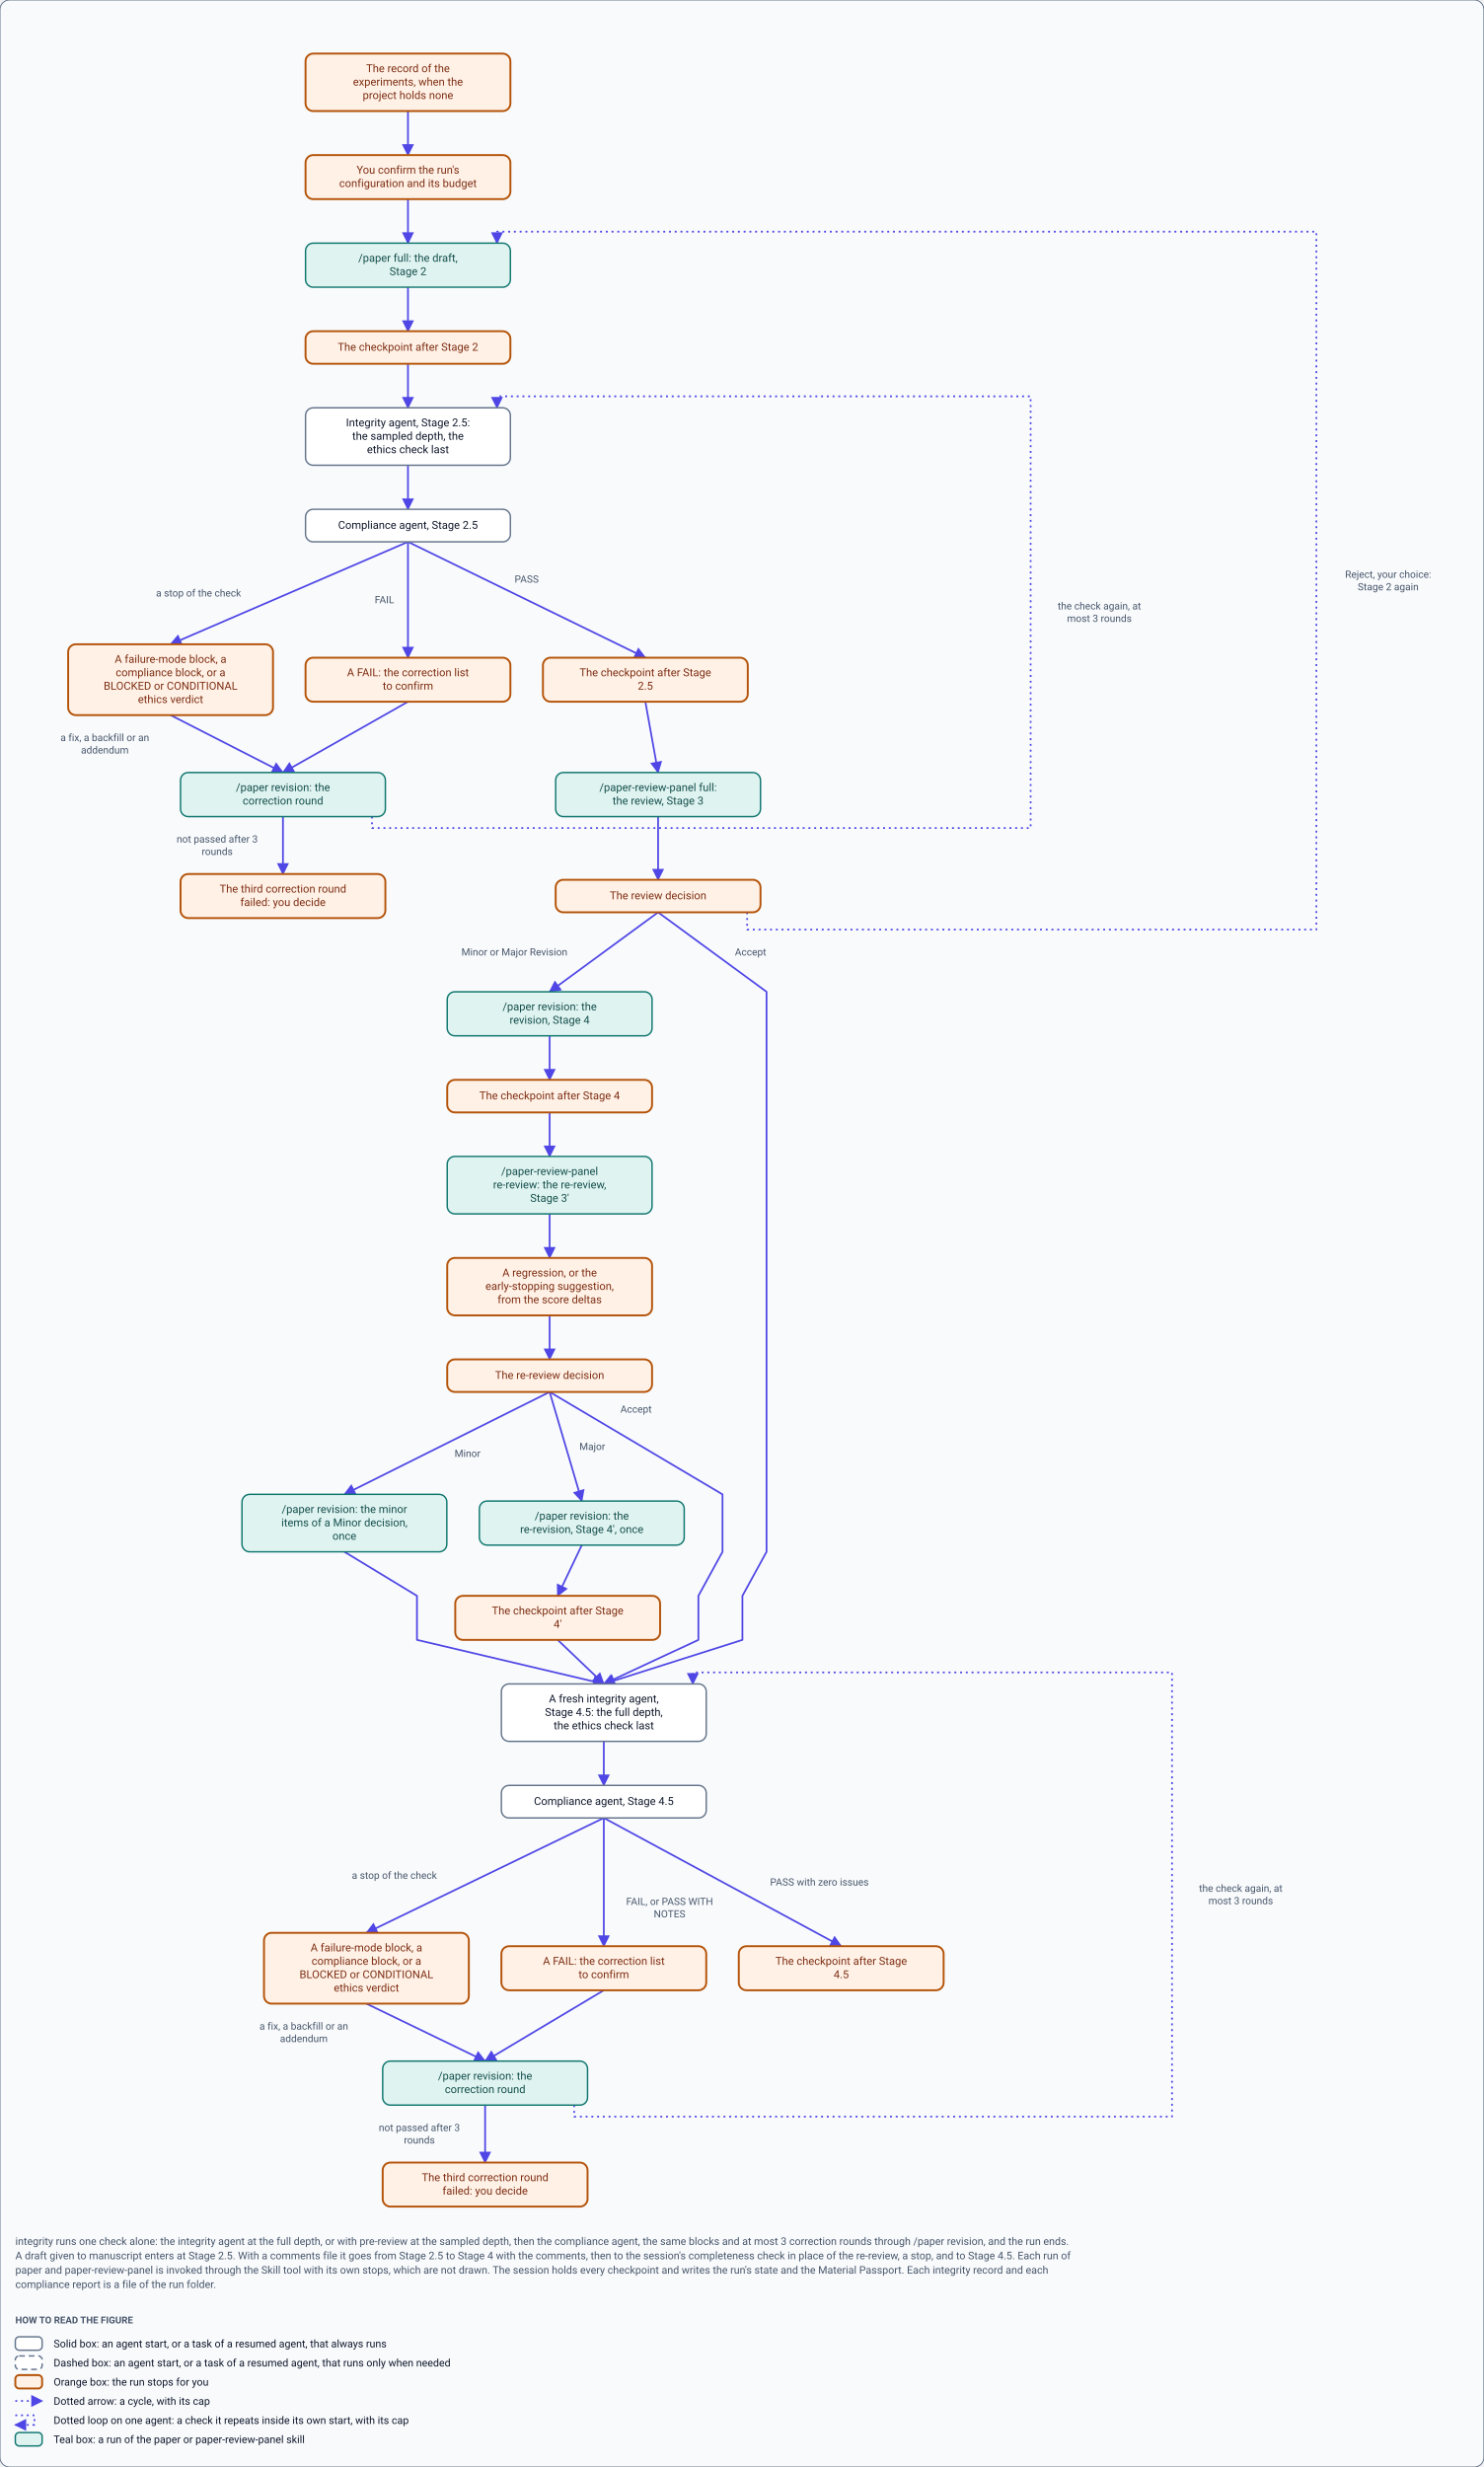
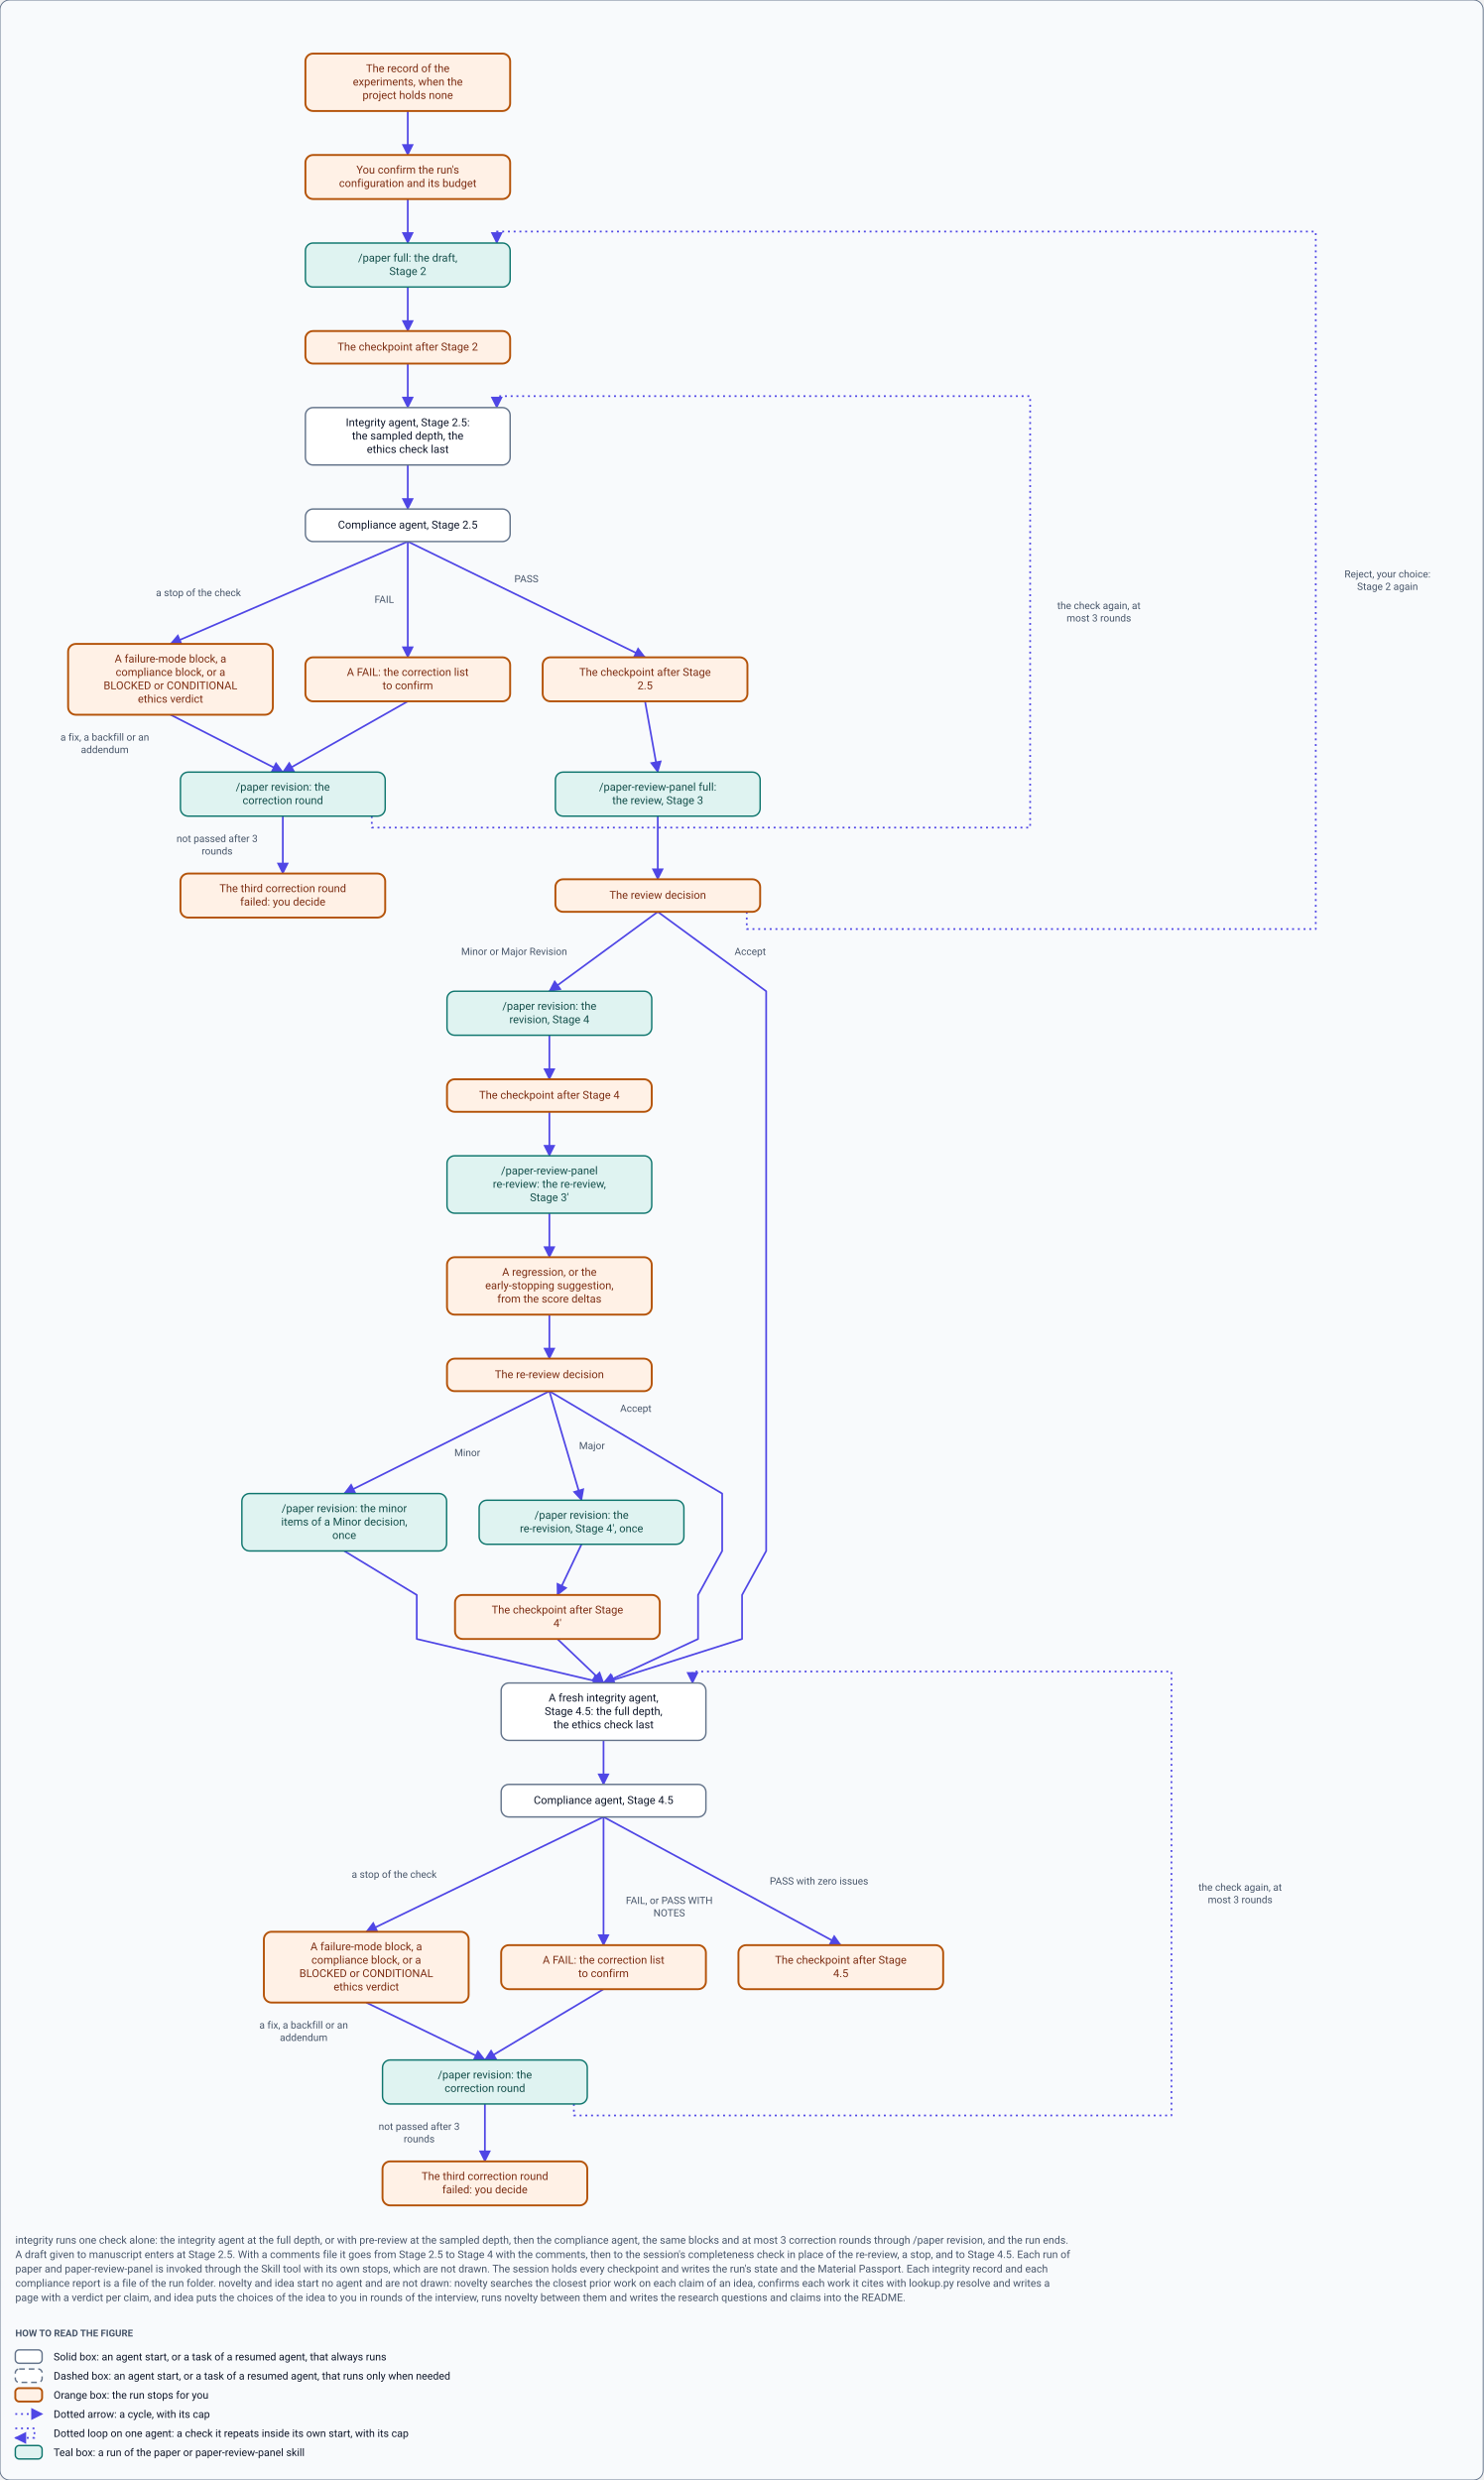
- <svg xmlns="http://www.w3.org/2000/svg" viewBox="0 0 1550.2 2577" width="1550.2" height="2577" role="img" aria-label="The manuscript mode of the researcher skill. Boxes: The record of the experiments, when the project holds none (stop); You confirm the run's configuration and its budget (stop); /paper full: the draft, Stage 2 (a run of another skill); The checkpoint after Stage 2 (stop); Integrity agent, Stage 2.5: the sampled depth, the ethics check last (agent); Compliance agent, Stage 2.5 (agent); A failure-mode block, a compliance block, or a BLOCKED or CONDITIONAL ethics verdict (stop); A FAIL: the correction list to confirm (stop); /paper revision: the correction round (a run of another skill); The third correction round failed: you decide (stop); The checkpoint after Stage 2.5 (stop); /paper-review-panel full: the review, Stage 3 (a run of another skill); The review decision (stop); /paper revision: the revision, Stage 4 (a run of another skill); The checkpoint after Stage 4 (stop); /paper-review-panel re-review: the re-review, Stage 3' (a run of another skill); A regression, or the early-stopping suggestion, from the score deltas (stop); The re-review decision (stop); /paper revision: the minor items of a Minor decision, once (a run of another skill); /paper revision: the re-revision, Stage 4', once (a run of another skill); The checkpoint after Stage 4' (stop); A fresh integrity agent, Stage 4.5: the full depth, the ethics check last (agent); Compliance agent, Stage 4.5 (agent); A failure-mode block, a compliance block, or a BLOCKED or CONDITIONAL ethics verdict (stop); A FAIL: the correction list to confirm (stop); /paper revision: the correction round (a run of another skill); The third correction round failed: you decide (stop); The checkpoint after Stage 4.5 (stop).">
+ <svg xmlns="http://www.w3.org/2000/svg" viewBox="0 0 1550.2 2592" width="1550.2" height="2592" role="img" aria-label="The manuscript mode of the researcher skill. Boxes: The record of the experiments, when the project holds none (stop); You confirm the run's configuration and its budget (stop); /paper full: the draft, Stage 2 (a run of another skill); The checkpoint after Stage 2 (stop); Integrity agent, Stage 2.5: the sampled depth, the ethics check last (agent); Compliance agent, Stage 2.5 (agent); A failure-mode block, a compliance block, or a BLOCKED or CONDITIONAL ethics verdict (stop); A FAIL: the correction list to confirm (stop); /paper revision: the correction round (a run of another skill); The third correction round failed: you decide (stop); The checkpoint after Stage 2.5 (stop); /paper-review-panel full: the review, Stage 3 (a run of another skill); The review decision (stop); /paper revision: the revision, Stage 4 (a run of another skill); The checkpoint after Stage 4 (stop); /paper-review-panel re-review: the re-review, Stage 3' (a run of another skill); A regression, or the early-stopping suggestion, from the score deltas (stop); The re-review decision (stop); /paper revision: the minor items of a Minor decision, once (a run of another skill); /paper revision: the re-revision, Stage 4', once (a run of another skill); The checkpoint after Stage 4' (stop); A fresh integrity agent, Stage 4.5: the full depth, the ethics check last (agent); Compliance agent, Stage 4.5 (agent); A failure-mode block, a compliance block, or a BLOCKED or CONDITIONAL ethics verdict (stop); A FAIL: the correction list to confirm (stop); /paper revision: the correction round (a run of another skill); The third correction round failed: you decide (stop); The checkpoint after Stage 4.5 (stop).">
  <defs>
    <marker id="arrow" viewBox="0 0 10 10" refX="9" refY="5" markerWidth="7" markerHeight="7" orient="auto">
      <path d="M0,0 L10,5 L0,10 z" fill="#4f46e5" />
    </marker>
  </defs>
-   <rect x="0" y="0" width="1550.2" height="2577" rx="10" fill="#f8fafc" stroke="#64748b" />
+   <rect x="0" y="0" width="1550.2" height="2592" rx="10" fill="#f8fafc" stroke="#64748b" />
  <path d="M426.2,116 L426.2,162" fill="none" stroke="#4f46e5" stroke-width="1.8" marker-end="url(#arrow)" stroke-linejoin="round" />
  <path d="M426.2,208 L426.2,254" fill="none" stroke="#4f46e5" stroke-width="1.8" marker-end="url(#arrow)" stroke-linejoin="round" />
  <path d="M426.2,300 L426.2,346" fill="none" stroke="#4f46e5" stroke-width="1.8" marker-end="url(#arrow)" stroke-linejoin="round" />
  <path d="M426.2,380 L426.2,426" fill="none" stroke="#4f46e5" stroke-width="1.8" marker-end="url(#arrow)" stroke-linejoin="round" />
  <path d="M426.2,486 L426.2,532" fill="none" stroke="#4f46e5" stroke-width="1.8" marker-end="url(#arrow)" stroke-linejoin="round" />
  <path d="M426.2,566 L178.2,673" fill="none" stroke="#4f46e5" stroke-width="1.8" marker-end="url(#arrow)" stroke-linejoin="round" />
  <path d="M426.2,566 L426.2,687" fill="none" stroke="#4f46e5" stroke-width="1.8" marker-end="url(#arrow)" stroke-linejoin="round" />
  <path d="M426.2,566 L674.2,687" fill="none" stroke="#4f46e5" stroke-width="1.8" marker-end="url(#arrow)" stroke-linejoin="round" />
  <path d="M178.2,747 L295.6,807" fill="none" stroke="#4f46e5" stroke-width="1.8" marker-end="url(#arrow)" stroke-linejoin="round" />
  <path d="M426.2,733 L295.6,807" fill="none" stroke="#4f46e5" stroke-width="1.8" marker-end="url(#arrow)" stroke-linejoin="round" />
  <path d="M295.6,853 L295.6,913" fill="none" stroke="#4f46e5" stroke-width="1.8" marker-end="url(#arrow)" stroke-linejoin="round" />
  <path d="M674.2,733 L687.5,807" fill="none" stroke="#4f46e5" stroke-width="1.8" marker-end="url(#arrow)" stroke-linejoin="round" />
  <path d="M687.5,853 L687.5,919" fill="none" stroke="#4f46e5" stroke-width="1.8" marker-end="url(#arrow)" stroke-linejoin="round" />
  <path d="M687.5,953 L574.2,1036" fill="none" stroke="#4f46e5" stroke-width="1.8" marker-end="url(#arrow)" stroke-linejoin="round" />
  <path d="M687.5,953 L800.8,1036 L800.8,1082 L800.8,1128 L800.8,1162 L800.8,1208 L800.8,1268 L800.8,1314 L800.8,1374 L800.8,1420 L800.8,1454 L800.8,1561 L800.8,1621 L775.6,1667 L775.6,1713 L630.8,1759" fill="none" stroke="#4f46e5" stroke-width="1.8" marker-end="url(#arrow)" stroke-linejoin="round" />
  <path d="M574.2,1082 L574.2,1128" fill="none" stroke="#4f46e5" stroke-width="1.8" marker-end="url(#arrow)" stroke-linejoin="round" />
  <path d="M574.2,1162 L574.2,1208" fill="none" stroke="#4f46e5" stroke-width="1.8" marker-end="url(#arrow)" stroke-linejoin="round" />
  <path d="M574.2,1268 L574.2,1314" fill="none" stroke="#4f46e5" stroke-width="1.8" marker-end="url(#arrow)" stroke-linejoin="round" />
  <path d="M574.2,1374 L574.2,1420" fill="none" stroke="#4f46e5" stroke-width="1.8" marker-end="url(#arrow)" stroke-linejoin="round" />
  <path d="M574.2,1454 L607.8,1568" fill="none" stroke="#4f46e5" stroke-width="1.8" marker-end="url(#arrow)" stroke-linejoin="round" />
  <path d="M574.2,1454 L359.8,1561" fill="none" stroke="#4f46e5" stroke-width="1.8" marker-end="url(#arrow)" stroke-linejoin="round" />
  <path d="M359.8,1621 L435.6,1667 L435.6,1713 L630.8,1759" fill="none" stroke="#4f46e5" stroke-width="1.8" marker-end="url(#arrow)" stroke-linejoin="round" />
  <path d="M574.2,1454 L754.8,1561 L754.8,1621 L729.6,1667 L729.6,1713 L630.8,1759" fill="none" stroke="#4f46e5" stroke-width="1.8" marker-end="url(#arrow)" stroke-linejoin="round" />
  <path d="M607.8,1614 L582.6,1667" fill="none" stroke="#4f46e5" stroke-width="1.8" marker-end="url(#arrow)" stroke-linejoin="round" />
  <path d="M582.6,1713 L630.8,1759" fill="none" stroke="#4f46e5" stroke-width="1.8" marker-end="url(#arrow)" stroke-linejoin="round" />
  <path d="M630.8,1819 L630.8,1865" fill="none" stroke="#4f46e5" stroke-width="1.8" marker-end="url(#arrow)" stroke-linejoin="round" />
  <path d="M630.8,1899 L382.8,2019" fill="none" stroke="#4f46e5" stroke-width="1.8" marker-end="url(#arrow)" stroke-linejoin="round" />
  <path d="M630.8,1899 L630.8,2033" fill="none" stroke="#4f46e5" stroke-width="1.8" marker-end="url(#arrow)" stroke-linejoin="round" />
  <path d="M630.8,1899 L878.8,2033" fill="none" stroke="#4f46e5" stroke-width="1.8" marker-end="url(#arrow)" stroke-linejoin="round" />
  <path d="M382.8,2093 L506.8,2153" fill="none" stroke="#4f46e5" stroke-width="1.8" marker-end="url(#arrow)" stroke-linejoin="round" />
  <path d="M630.8,2079 L506.8,2153" fill="none" stroke="#4f46e5" stroke-width="1.8" marker-end="url(#arrow)" stroke-linejoin="round" />
  <path d="M506.8,2199 L506.8,2259" fill="none" stroke="#4f46e5" stroke-width="1.8" marker-end="url(#arrow)" stroke-linejoin="round" />
  <path d="M388.6,853 L388.6,865 L1076.7,865 L1076.7,414 L519.2,414 L519.2,426" fill="none" stroke="#4f46e5" stroke-width="1.8" stroke-dasharray="2 4" marker-end="url(#arrow)" stroke-linejoin="round" />
  <path d="M599.8,2199 L599.8,2211 L1224.4,2211 L1224.4,1747 L723.8,1747 L723.8,1759" fill="none" stroke="#4f46e5" stroke-width="1.8" stroke-dasharray="2 4" marker-end="url(#arrow)" stroke-linejoin="round" />
  <path d="M780.5,953 L780.5,971 L1375.2,971 L1375.2,242 L519.2,242 L519.2,254" fill="none" stroke="#4f46e5" stroke-width="1.8" stroke-dasharray="2 4" marker-end="url(#arrow)" stroke-linejoin="round" />
  <rect x="319.2" y="56" width="214" height="60" rx="8" fill="#fff1e6" stroke="#b45309" stroke-width="2" />
  <text x="426.2" y="75.4" font-family="ui-sans-serif, -apple-system, 'Segoe UI', Roboto, Helvetica, Arial, sans-serif" font-size="11.5" fill="#7c2d12" font-weight="400" text-anchor="middle">The record of the</text>
  <text x="426.2" y="89.4" font-family="ui-sans-serif, -apple-system, 'Segoe UI', Roboto, Helvetica, Arial, sans-serif" font-size="11.5" fill="#7c2d12" font-weight="400" text-anchor="middle">experiments, when the</text>
  <text x="426.2" y="103.4" font-family="ui-sans-serif, -apple-system, 'Segoe UI', Roboto, Helvetica, Arial, sans-serif" font-size="11.5" fill="#7c2d12" font-weight="400" text-anchor="middle">project holds none</text>
  <rect x="319.2" y="162" width="214" height="46" rx="8" fill="#fff1e6" stroke="#b45309" stroke-width="2" />
  <text x="426.2" y="181.4" font-family="ui-sans-serif, -apple-system, 'Segoe UI', Roboto, Helvetica, Arial, sans-serif" font-size="11.5" fill="#7c2d12" font-weight="400" text-anchor="middle">You confirm the run's</text>
  <text x="426.2" y="195.4" font-family="ui-sans-serif, -apple-system, 'Segoe UI', Roboto, Helvetica, Arial, sans-serif" font-size="11.5" fill="#7c2d12" font-weight="400" text-anchor="middle">configuration and its budget</text>
  <rect x="319.2" y="254" width="214" height="46" rx="8" fill="#dff3f1" stroke="#0f766e" stroke-width="1.5" />
  <text x="426.2" y="273.4" font-family="ui-sans-serif, -apple-system, 'Segoe UI', Roboto, Helvetica, Arial, sans-serif" font-size="11.5" fill="#134e4a" font-weight="400" text-anchor="middle">/paper full: the draft,</text>
  <text x="426.2" y="287.4" font-family="ui-sans-serif, -apple-system, 'Segoe UI', Roboto, Helvetica, Arial, sans-serif" font-size="11.5" fill="#134e4a" font-weight="400" text-anchor="middle">Stage 2</text>
  <rect x="319.2" y="346" width="214" height="34" rx="8" fill="#fff1e6" stroke="#b45309" stroke-width="2" />
  <text x="426.2" y="366.4" font-family="ui-sans-serif, -apple-system, 'Segoe UI', Roboto, Helvetica, Arial, sans-serif" font-size="11.5" fill="#7c2d12" font-weight="400" text-anchor="middle">The checkpoint after Stage 2</text>
  <rect x="319.2" y="426" width="214" height="60" rx="8" fill="#ffffff" stroke="#64748b" stroke-width="1.5" />
  <text x="426.2" y="445.4" font-family="ui-sans-serif, -apple-system, 'Segoe UI', Roboto, Helvetica, Arial, sans-serif" font-size="11.5" fill="#0f172a" font-weight="400" text-anchor="middle">Integrity agent, Stage 2.5:</text>
  <text x="426.2" y="459.4" font-family="ui-sans-serif, -apple-system, 'Segoe UI', Roboto, Helvetica, Arial, sans-serif" font-size="11.5" fill="#0f172a" font-weight="400" text-anchor="middle">the sampled depth, the</text>
  <text x="426.2" y="473.4" font-family="ui-sans-serif, -apple-system, 'Segoe UI', Roboto, Helvetica, Arial, sans-serif" font-size="11.5" fill="#0f172a" font-weight="400" text-anchor="middle">ethics check last</text>
  <rect x="319.2" y="532" width="214" height="34" rx="8" fill="#ffffff" stroke="#64748b" stroke-width="1.5" />
  <text x="426.2" y="552.4" font-family="ui-sans-serif, -apple-system, 'Segoe UI', Roboto, Helvetica, Arial, sans-serif" font-size="11.5" fill="#0f172a" font-weight="400" text-anchor="middle">Compliance agent, Stage 2.5</text>
  <rect x="71.2" y="673" width="214" height="74" rx="8" fill="#fff1e6" stroke="#b45309" stroke-width="2" />
  <text x="178.2" y="692.4" font-family="ui-sans-serif, -apple-system, 'Segoe UI', Roboto, Helvetica, Arial, sans-serif" font-size="11.5" fill="#7c2d12" font-weight="400" text-anchor="middle">A failure-mode block, a</text>
  <text x="178.2" y="706.4" font-family="ui-sans-serif, -apple-system, 'Segoe UI', Roboto, Helvetica, Arial, sans-serif" font-size="11.5" fill="#7c2d12" font-weight="400" text-anchor="middle">compliance block, or a</text>
  <text x="178.2" y="720.4" font-family="ui-sans-serif, -apple-system, 'Segoe UI', Roboto, Helvetica, Arial, sans-serif" font-size="11.5" fill="#7c2d12" font-weight="400" text-anchor="middle">BLOCKED or CONDITIONAL</text>
  <text x="178.2" y="734.4" font-family="ui-sans-serif, -apple-system, 'Segoe UI', Roboto, Helvetica, Arial, sans-serif" font-size="11.5" fill="#7c2d12" font-weight="400" text-anchor="middle">ethics verdict</text>
  <rect x="319.2" y="687" width="214" height="46" rx="8" fill="#fff1e6" stroke="#b45309" stroke-width="2" />
  <text x="426.2" y="706.4" font-family="ui-sans-serif, -apple-system, 'Segoe UI', Roboto, Helvetica, Arial, sans-serif" font-size="11.5" fill="#7c2d12" font-weight="400" text-anchor="middle">A FAIL: the correction list</text>
  <text x="426.2" y="720.4" font-family="ui-sans-serif, -apple-system, 'Segoe UI', Roboto, Helvetica, Arial, sans-serif" font-size="11.5" fill="#7c2d12" font-weight="400" text-anchor="middle">to confirm</text>
  <rect x="188.6" y="807" width="214" height="46" rx="8" fill="#dff3f1" stroke="#0f766e" stroke-width="1.5" />
  <text x="295.6" y="826.4" font-family="ui-sans-serif, -apple-system, 'Segoe UI', Roboto, Helvetica, Arial, sans-serif" font-size="11.5" fill="#134e4a" font-weight="400" text-anchor="middle">/paper revision: the</text>
  <text x="295.6" y="840.4" font-family="ui-sans-serif, -apple-system, 'Segoe UI', Roboto, Helvetica, Arial, sans-serif" font-size="11.5" fill="#134e4a" font-weight="400" text-anchor="middle">correction round</text>
  <rect x="188.6" y="913" width="214" height="46" rx="8" fill="#fff1e6" stroke="#b45309" stroke-width="2" />
  <text x="295.6" y="932.4" font-family="ui-sans-serif, -apple-system, 'Segoe UI', Roboto, Helvetica, Arial, sans-serif" font-size="11.5" fill="#7c2d12" font-weight="400" text-anchor="middle">The third correction round</text>
  <text x="295.6" y="946.4" font-family="ui-sans-serif, -apple-system, 'Segoe UI', Roboto, Helvetica, Arial, sans-serif" font-size="11.5" fill="#7c2d12" font-weight="400" text-anchor="middle">failed: you decide</text>
  <rect x="567.2" y="687" width="214" height="46" rx="8" fill="#fff1e6" stroke="#b45309" stroke-width="2" />
  <text x="674.2" y="706.4" font-family="ui-sans-serif, -apple-system, 'Segoe UI', Roboto, Helvetica, Arial, sans-serif" font-size="11.5" fill="#7c2d12" font-weight="400" text-anchor="middle">The checkpoint after Stage</text>
  <text x="674.2" y="720.4" font-family="ui-sans-serif, -apple-system, 'Segoe UI', Roboto, Helvetica, Arial, sans-serif" font-size="11.5" fill="#7c2d12" font-weight="400" text-anchor="middle">2.5</text>
  <rect x="580.5" y="807" width="214" height="46" rx="8" fill="#dff3f1" stroke="#0f766e" stroke-width="1.5" />
  <text x="687.5" y="826.4" font-family="ui-sans-serif, -apple-system, 'Segoe UI', Roboto, Helvetica, Arial, sans-serif" font-size="11.5" fill="#134e4a" font-weight="400" text-anchor="middle">/paper-review-panel full:</text>
  <text x="687.5" y="840.4" font-family="ui-sans-serif, -apple-system, 'Segoe UI', Roboto, Helvetica, Arial, sans-serif" font-size="11.5" fill="#134e4a" font-weight="400" text-anchor="middle">the review, Stage 3</text>
  <rect x="580.5" y="919" width="214" height="34" rx="8" fill="#fff1e6" stroke="#b45309" stroke-width="2" />
  <text x="687.5" y="939.4" font-family="ui-sans-serif, -apple-system, 'Segoe UI', Roboto, Helvetica, Arial, sans-serif" font-size="11.5" fill="#7c2d12" font-weight="400" text-anchor="middle">The review decision</text>
  <rect x="467.2" y="1036" width="214" height="46" rx="8" fill="#dff3f1" stroke="#0f766e" stroke-width="1.5" />
  <text x="574.2" y="1055.4" font-family="ui-sans-serif, -apple-system, 'Segoe UI', Roboto, Helvetica, Arial, sans-serif" font-size="11.5" fill="#134e4a" font-weight="400" text-anchor="middle">/paper revision: the</text>
  <text x="574.2" y="1069.4" font-family="ui-sans-serif, -apple-system, 'Segoe UI', Roboto, Helvetica, Arial, sans-serif" font-size="11.5" fill="#134e4a" font-weight="400" text-anchor="middle">revision, Stage 4</text>
  <rect x="467.2" y="1128" width="214" height="34" rx="8" fill="#fff1e6" stroke="#b45309" stroke-width="2" />
  <text x="574.2" y="1148.4" font-family="ui-sans-serif, -apple-system, 'Segoe UI', Roboto, Helvetica, Arial, sans-serif" font-size="11.5" fill="#7c2d12" font-weight="400" text-anchor="middle">The checkpoint after Stage 4</text>
  <rect x="467.2" y="1208" width="214" height="60" rx="8" fill="#dff3f1" stroke="#0f766e" stroke-width="1.5" />
  <text x="574.2" y="1227.4" font-family="ui-sans-serif, -apple-system, 'Segoe UI', Roboto, Helvetica, Arial, sans-serif" font-size="11.5" fill="#134e4a" font-weight="400" text-anchor="middle">/paper-review-panel</text>
  <text x="574.2" y="1241.4" font-family="ui-sans-serif, -apple-system, 'Segoe UI', Roboto, Helvetica, Arial, sans-serif" font-size="11.5" fill="#134e4a" font-weight="400" text-anchor="middle">re-review: the re-review,</text>
  <text x="574.2" y="1255.4" font-family="ui-sans-serif, -apple-system, 'Segoe UI', Roboto, Helvetica, Arial, sans-serif" font-size="11.5" fill="#134e4a" font-weight="400" text-anchor="middle">Stage 3'</text>
  <rect x="467.2" y="1314" width="214" height="60" rx="8" fill="#fff1e6" stroke="#b45309" stroke-width="2" />
  <text x="574.2" y="1333.4" font-family="ui-sans-serif, -apple-system, 'Segoe UI', Roboto, Helvetica, Arial, sans-serif" font-size="11.5" fill="#7c2d12" font-weight="400" text-anchor="middle">A regression, or the</text>
  <text x="574.2" y="1347.4" font-family="ui-sans-serif, -apple-system, 'Segoe UI', Roboto, Helvetica, Arial, sans-serif" font-size="11.5" fill="#7c2d12" font-weight="400" text-anchor="middle">early-stopping suggestion,</text>
  <text x="574.2" y="1361.4" font-family="ui-sans-serif, -apple-system, 'Segoe UI', Roboto, Helvetica, Arial, sans-serif" font-size="11.5" fill="#7c2d12" font-weight="400" text-anchor="middle">from the score deltas</text>
  <rect x="467.2" y="1420" width="214" height="34" rx="8" fill="#fff1e6" stroke="#b45309" stroke-width="2" />
  <text x="574.2" y="1440.4" font-family="ui-sans-serif, -apple-system, 'Segoe UI', Roboto, Helvetica, Arial, sans-serif" font-size="11.5" fill="#7c2d12" font-weight="400" text-anchor="middle">The re-review decision</text>
  <rect x="252.8" y="1561" width="214" height="60" rx="8" fill="#dff3f1" stroke="#0f766e" stroke-width="1.5" />
  <text x="359.8" y="1580.4" font-family="ui-sans-serif, -apple-system, 'Segoe UI', Roboto, Helvetica, Arial, sans-serif" font-size="11.5" fill="#134e4a" font-weight="400" text-anchor="middle">/paper revision: the minor</text>
  <text x="359.8" y="1594.4" font-family="ui-sans-serif, -apple-system, 'Segoe UI', Roboto, Helvetica, Arial, sans-serif" font-size="11.5" fill="#134e4a" font-weight="400" text-anchor="middle">items of a Minor decision,</text>
  <text x="359.8" y="1608.4" font-family="ui-sans-serif, -apple-system, 'Segoe UI', Roboto, Helvetica, Arial, sans-serif" font-size="11.5" fill="#134e4a" font-weight="400" text-anchor="middle">once</text>
  <rect x="500.8" y="1568" width="214" height="46" rx="8" fill="#dff3f1" stroke="#0f766e" stroke-width="1.5" />
  <text x="607.8" y="1587.4" font-family="ui-sans-serif, -apple-system, 'Segoe UI', Roboto, Helvetica, Arial, sans-serif" font-size="11.5" fill="#134e4a" font-weight="400" text-anchor="middle">/paper revision: the</text>
  <text x="607.8" y="1601.4" font-family="ui-sans-serif, -apple-system, 'Segoe UI', Roboto, Helvetica, Arial, sans-serif" font-size="11.5" fill="#134e4a" font-weight="400" text-anchor="middle">re-revision, Stage 4', once</text>
  <rect x="475.6" y="1667" width="214" height="46" rx="8" fill="#fff1e6" stroke="#b45309" stroke-width="2" />
  <text x="582.6" y="1686.4" font-family="ui-sans-serif, -apple-system, 'Segoe UI', Roboto, Helvetica, Arial, sans-serif" font-size="11.5" fill="#7c2d12" font-weight="400" text-anchor="middle">The checkpoint after Stage</text>
  <text x="582.6" y="1700.4" font-family="ui-sans-serif, -apple-system, 'Segoe UI', Roboto, Helvetica, Arial, sans-serif" font-size="11.5" fill="#7c2d12" font-weight="400" text-anchor="middle">4'</text>
  <rect x="523.8" y="1759" width="214" height="60" rx="8" fill="#ffffff" stroke="#64748b" stroke-width="1.5" />
  <text x="630.8" y="1778.4" font-family="ui-sans-serif, -apple-system, 'Segoe UI', Roboto, Helvetica, Arial, sans-serif" font-size="11.5" fill="#0f172a" font-weight="400" text-anchor="middle">A fresh integrity agent,</text>
  <text x="630.8" y="1792.4" font-family="ui-sans-serif, -apple-system, 'Segoe UI', Roboto, Helvetica, Arial, sans-serif" font-size="11.5" fill="#0f172a" font-weight="400" text-anchor="middle">Stage 4.5: the full depth,</text>
  <text x="630.8" y="1806.4" font-family="ui-sans-serif, -apple-system, 'Segoe UI', Roboto, Helvetica, Arial, sans-serif" font-size="11.5" fill="#0f172a" font-weight="400" text-anchor="middle">the ethics check last</text>
  <rect x="523.8" y="1865" width="214" height="34" rx="8" fill="#ffffff" stroke="#64748b" stroke-width="1.5" />
  <text x="630.8" y="1885.4" font-family="ui-sans-serif, -apple-system, 'Segoe UI', Roboto, Helvetica, Arial, sans-serif" font-size="11.5" fill="#0f172a" font-weight="400" text-anchor="middle">Compliance agent, Stage 4.5</text>
  <rect x="275.8" y="2019" width="214" height="74" rx="8" fill="#fff1e6" stroke="#b45309" stroke-width="2" />
  <text x="382.8" y="2038.4" font-family="ui-sans-serif, -apple-system, 'Segoe UI', Roboto, Helvetica, Arial, sans-serif" font-size="11.5" fill="#7c2d12" font-weight="400" text-anchor="middle">A failure-mode block, a</text>
  <text x="382.8" y="2052.4" font-family="ui-sans-serif, -apple-system, 'Segoe UI', Roboto, Helvetica, Arial, sans-serif" font-size="11.5" fill="#7c2d12" font-weight="400" text-anchor="middle">compliance block, or a</text>
  <text x="382.8" y="2066.4" font-family="ui-sans-serif, -apple-system, 'Segoe UI', Roboto, Helvetica, Arial, sans-serif" font-size="11.5" fill="#7c2d12" font-weight="400" text-anchor="middle">BLOCKED or CONDITIONAL</text>
  <text x="382.8" y="2080.4" font-family="ui-sans-serif, -apple-system, 'Segoe UI', Roboto, Helvetica, Arial, sans-serif" font-size="11.5" fill="#7c2d12" font-weight="400" text-anchor="middle">ethics verdict</text>
  <rect x="523.8" y="2033" width="214" height="46" rx="8" fill="#fff1e6" stroke="#b45309" stroke-width="2" />
  <text x="630.8" y="2052.4" font-family="ui-sans-serif, -apple-system, 'Segoe UI', Roboto, Helvetica, Arial, sans-serif" font-size="11.5" fill="#7c2d12" font-weight="400" text-anchor="middle">A FAIL: the correction list</text>
  <text x="630.8" y="2066.4" font-family="ui-sans-serif, -apple-system, 'Segoe UI', Roboto, Helvetica, Arial, sans-serif" font-size="11.5" fill="#7c2d12" font-weight="400" text-anchor="middle">to confirm</text>
  <rect x="399.8" y="2153" width="214" height="46" rx="8" fill="#dff3f1" stroke="#0f766e" stroke-width="1.5" />
  <text x="506.8" y="2172.4" font-family="ui-sans-serif, -apple-system, 'Segoe UI', Roboto, Helvetica, Arial, sans-serif" font-size="11.5" fill="#134e4a" font-weight="400" text-anchor="middle">/paper revision: the</text>
  <text x="506.8" y="2186.4" font-family="ui-sans-serif, -apple-system, 'Segoe UI', Roboto, Helvetica, Arial, sans-serif" font-size="11.5" fill="#134e4a" font-weight="400" text-anchor="middle">correction round</text>
  <rect x="399.8" y="2259" width="214" height="46" rx="8" fill="#fff1e6" stroke="#b45309" stroke-width="2" />
  <text x="506.8" y="2278.4" font-family="ui-sans-serif, -apple-system, 'Segoe UI', Roboto, Helvetica, Arial, sans-serif" font-size="11.5" fill="#7c2d12" font-weight="400" text-anchor="middle">The third correction round</text>
  <text x="506.8" y="2292.4" font-family="ui-sans-serif, -apple-system, 'Segoe UI', Roboto, Helvetica, Arial, sans-serif" font-size="11.5" fill="#7c2d12" font-weight="400" text-anchor="middle">failed: you decide</text>
  <rect x="771.8" y="2033" width="214" height="46" rx="8" fill="#fff1e6" stroke="#b45309" stroke-width="2" />
  <text x="878.8" y="2052.4" font-family="ui-sans-serif, -apple-system, 'Segoe UI', Roboto, Helvetica, Arial, sans-serif" font-size="11.5" fill="#7c2d12" font-weight="400" text-anchor="middle">The checkpoint after Stage</text>
  <text x="878.8" y="2066.4" font-family="ui-sans-serif, -apple-system, 'Segoe UI', Roboto, Helvetica, Arial, sans-serif" font-size="11.5" fill="#7c2d12" font-weight="400" text-anchor="middle">4.5</text>
  <text x="207.4" y="623.1" font-family="ui-sans-serif, -apple-system, 'Segoe UI', Roboto, Helvetica, Arial, sans-serif" font-size="10.5" fill="#475569" font-weight="400" text-anchor="middle" stroke="#f8fafc" stroke-width="4" stroke-linejoin="round" paint-order="stroke">a stop of the check</text>
  <text x="401.6" y="630.1" font-family="ui-sans-serif, -apple-system, 'Segoe UI', Roboto, Helvetica, Arial, sans-serif" font-size="10.5" fill="#475569" font-weight="400" text-anchor="middle" stroke="#f8fafc" stroke-width="4" stroke-linejoin="round" paint-order="stroke">FAIL</text>
  <text x="550.2" y="608.6" font-family="ui-sans-serif, -apple-system, 'Segoe UI', Roboto, Helvetica, Arial, sans-serif" font-size="10.5" fill="#475569" font-weight="400" text-anchor="middle" stroke="#f8fafc" stroke-width="4" stroke-linejoin="round" paint-order="stroke">PASS</text>
  <text x="109.5" y="774.1" font-family="ui-sans-serif, -apple-system, 'Segoe UI', Roboto, Helvetica, Arial, sans-serif" font-size="10.5" fill="#475569" font-weight="400" text-anchor="middle" stroke="#f8fafc" stroke-width="4" stroke-linejoin="round" paint-order="stroke">a fix, a backfill or an</text>
  <text x="109.5" y="787.1" font-family="ui-sans-serif, -apple-system, 'Segoe UI', Roboto, Helvetica, Arial, sans-serif" font-size="10.5" fill="#475569" font-weight="400" text-anchor="middle" stroke="#f8fafc" stroke-width="4" stroke-linejoin="round" paint-order="stroke">addendum</text>
  <text x="226.9" y="880.1" font-family="ui-sans-serif, -apple-system, 'Segoe UI', Roboto, Helvetica, Arial, sans-serif" font-size="10.5" fill="#475569" font-weight="400" text-anchor="middle" stroke="#f8fafc" stroke-width="4" stroke-linejoin="round" paint-order="stroke">not passed after 3</text>
  <text x="226.9" y="893.1" font-family="ui-sans-serif, -apple-system, 'Segoe UI', Roboto, Helvetica, Arial, sans-serif" font-size="10.5" fill="#475569" font-weight="400" text-anchor="middle" stroke="#f8fafc" stroke-width="4" stroke-linejoin="round" paint-order="stroke">rounds</text>
  <text x="537.4" y="998.1" font-family="ui-sans-serif, -apple-system, 'Segoe UI', Roboto, Helvetica, Arial, sans-serif" font-size="10.5" fill="#475569" font-weight="400" text-anchor="middle" stroke="#f8fafc" stroke-width="4" stroke-linejoin="round" paint-order="stroke">Minor or Major Revision</text>
  <text x="784.1" y="998.1" font-family="ui-sans-serif, -apple-system, 'Segoe UI', Roboto, Helvetica, Arial, sans-serif" font-size="10.5" fill="#475569" font-weight="400" text-anchor="middle" stroke="#f8fafc" stroke-width="4" stroke-linejoin="round" paint-order="stroke">Accept</text>
  <text x="618.7" y="1514.6" font-family="ui-sans-serif, -apple-system, 'Segoe UI', Roboto, Helvetica, Arial, sans-serif" font-size="10.5" fill="#475569" font-weight="400" text-anchor="middle" stroke="#f8fafc" stroke-width="4" stroke-linejoin="round" paint-order="stroke">Major</text>
  <text x="488.4" y="1521.9" font-family="ui-sans-serif, -apple-system, 'Segoe UI', Roboto, Helvetica, Arial, sans-serif" font-size="10.5" fill="#475569" font-weight="400" text-anchor="middle" stroke="#f8fafc" stroke-width="4" stroke-linejoin="round" paint-order="stroke">Minor</text>
  <text x="664.5" y="1475.6" font-family="ui-sans-serif, -apple-system, 'Segoe UI', Roboto, Helvetica, Arial, sans-serif" font-size="10.5" fill="#475569" font-weight="400" text-anchor="middle" stroke="#f8fafc" stroke-width="4" stroke-linejoin="round" paint-order="stroke">Accept</text>
  <text x="412" y="1962.6" font-family="ui-sans-serif, -apple-system, 'Segoe UI', Roboto, Helvetica, Arial, sans-serif" font-size="10.5" fill="#475569" font-weight="400" text-anchor="middle" stroke="#f8fafc" stroke-width="4" stroke-linejoin="round" paint-order="stroke">a stop of the check</text>
  <text x="699.5" y="1989.9" font-family="ui-sans-serif, -apple-system, 'Segoe UI', Roboto, Helvetica, Arial, sans-serif" font-size="10.5" fill="#475569" font-weight="400" text-anchor="middle" stroke="#f8fafc" stroke-width="4" stroke-linejoin="round" paint-order="stroke">FAIL, or PASS WITH</text>
  <text x="699.5" y="2002.9" font-family="ui-sans-serif, -apple-system, 'Segoe UI', Roboto, Helvetica, Arial, sans-serif" font-size="10.5" fill="#475569" font-weight="400" text-anchor="middle" stroke="#f8fafc" stroke-width="4" stroke-linejoin="round" paint-order="stroke">NOTES</text>
  <text x="856" y="1969.6" font-family="ui-sans-serif, -apple-system, 'Segoe UI', Roboto, Helvetica, Arial, sans-serif" font-size="10.5" fill="#475569" font-weight="400" text-anchor="middle" stroke="#f8fafc" stroke-width="4" stroke-linejoin="round" paint-order="stroke">PASS with zero issues</text>
  <text x="317.4" y="2120.1" font-family="ui-sans-serif, -apple-system, 'Segoe UI', Roboto, Helvetica, Arial, sans-serif" font-size="10.5" fill="#475569" font-weight="400" text-anchor="middle" stroke="#f8fafc" stroke-width="4" stroke-linejoin="round" paint-order="stroke">a fix, a backfill or an</text>
  <text x="317.4" y="2133.1" font-family="ui-sans-serif, -apple-system, 'Segoe UI', Roboto, Helvetica, Arial, sans-serif" font-size="10.5" fill="#475569" font-weight="400" text-anchor="middle" stroke="#f8fafc" stroke-width="4" stroke-linejoin="round" paint-order="stroke">addendum</text>
  <text x="438.1" y="2226.1" font-family="ui-sans-serif, -apple-system, 'Segoe UI', Roboto, Helvetica, Arial, sans-serif" font-size="10.5" fill="#475569" font-weight="400" text-anchor="middle" stroke="#f8fafc" stroke-width="4" stroke-linejoin="round" paint-order="stroke">not passed after 3</text>
  <text x="438.1" y="2239.1" font-family="ui-sans-serif, -apple-system, 'Segoe UI', Roboto, Helvetica, Arial, sans-serif" font-size="10.5" fill="#475569" font-weight="400" text-anchor="middle" stroke="#f8fafc" stroke-width="4" stroke-linejoin="round" paint-order="stroke">rounds</text>
  <text x="1148.5" y="636.6" font-family="ui-sans-serif, -apple-system, 'Segoe UI', Roboto, Helvetica, Arial, sans-serif" font-size="10.5" fill="#475569" font-weight="400" text-anchor="middle" stroke="#f8fafc" stroke-width="4" stroke-linejoin="round" paint-order="stroke">the check again, at</text>
  <text x="1148.5" y="649.6" font-family="ui-sans-serif, -apple-system, 'Segoe UI', Roboto, Helvetica, Arial, sans-serif" font-size="10.5" fill="#475569" font-weight="400" text-anchor="middle" stroke="#f8fafc" stroke-width="4" stroke-linejoin="round" paint-order="stroke">most 3 rounds</text>
  <text x="1296.2" y="1976.1" font-family="ui-sans-serif, -apple-system, 'Segoe UI', Roboto, Helvetica, Arial, sans-serif" font-size="10.5" fill="#475569" font-weight="400" text-anchor="middle" stroke="#f8fafc" stroke-width="4" stroke-linejoin="round" paint-order="stroke">the check again, at</text>
  <text x="1296.2" y="1989.1" font-family="ui-sans-serif, -apple-system, 'Segoe UI', Roboto, Helvetica, Arial, sans-serif" font-size="10.5" fill="#475569" font-weight="400" text-anchor="middle" stroke="#f8fafc" stroke-width="4" stroke-linejoin="round" paint-order="stroke">most 3 rounds</text>
  <text x="1450.2" y="603.6" font-family="ui-sans-serif, -apple-system, 'Segoe UI', Roboto, Helvetica, Arial, sans-serif" font-size="10.5" fill="#475569" font-weight="400" text-anchor="middle" stroke="#f8fafc" stroke-width="4" stroke-linejoin="round" paint-order="stroke">Reject, your choice:</text>
  <text x="1450.2" y="616.6" font-family="ui-sans-serif, -apple-system, 'Segoe UI', Roboto, Helvetica, Arial, sans-serif" font-size="10.5" fill="#475569" font-weight="400" text-anchor="middle" stroke="#f8fafc" stroke-width="4" stroke-linejoin="round" paint-order="stroke">Stage 2 again</text>
  <text x="16" y="2345" font-family="ui-sans-serif, -apple-system, 'Segoe UI', Roboto, Helvetica, Arial, sans-serif" font-size="11" fill="#475569" font-weight="400" text-anchor="start">integrity runs one check alone: the integrity agent at the full depth, or with pre-review at the sampled depth, then the compliance agent, the same blocks and at most 3 correction rounds through /paper revision, and the run ends.</text>
  <text x="16" y="2360" font-family="ui-sans-serif, -apple-system, 'Segoe UI', Roboto, Helvetica, Arial, sans-serif" font-size="11" fill="#475569" font-weight="400" text-anchor="start">A draft given to manuscript enters at Stage 2.5. With a comments file it goes from Stage 2.5 to Stage 4 with the comments, then to the session's completeness check in place of the re-review, a stop, and to Stage 4.5. Each run of</text>
  <text x="16" y="2375" font-family="ui-sans-serif, -apple-system, 'Segoe UI', Roboto, Helvetica, Arial, sans-serif" font-size="11" fill="#475569" font-weight="400" text-anchor="start">paper and paper-review-panel is invoked through the Skill tool with its own stops, which are not drawn. The session holds every checkpoint and writes the run's state and the Material Passport. Each integrity record and each</text>
-   <text x="16" y="2390" font-family="ui-sans-serif, -apple-system, 'Segoe UI', Roboto, Helvetica, Arial, sans-serif" font-size="11" fill="#475569" font-weight="400" text-anchor="start">compliance report is a file of the run folder.</text>
-   <text x="16" y="2427" font-family="ui-sans-serif, -apple-system, 'Segoe UI', Roboto, Helvetica, Arial, sans-serif" font-size="10" fill="#475569" font-weight="700" text-anchor="start">HOW TO READ THE FIGURE</text>
-   <rect x="16" y="2441" width="28" height="14" rx="4" fill="#ffffff" stroke="#64748b" stroke-width="1.5" />
-   <text x="56" y="2452" font-family="ui-sans-serif, -apple-system, 'Segoe UI', Roboto, Helvetica, Arial, sans-serif" font-size="11" fill="#0f172a" font-weight="400" text-anchor="start">Solid box: an agent start, or a task of a resumed agent, that always runs</text>
-   <rect x="16" y="2461" width="28" height="14" rx="4" fill="#ffffff" stroke="#64748b" stroke-width="1.5" stroke-dasharray="6 4" />
-   <text x="56" y="2472" font-family="ui-sans-serif, -apple-system, 'Segoe UI', Roboto, Helvetica, Arial, sans-serif" font-size="11" fill="#0f172a" font-weight="400" text-anchor="start">Dashed box: an agent start, or a task of a resumed agent, that runs only when needed</text>
-   <rect x="16" y="2481" width="28" height="14" rx="4" fill="#fff1e6" stroke="#b45309" stroke-width="2" />
-   <text x="56" y="2492" font-family="ui-sans-serif, -apple-system, 'Segoe UI', Roboto, Helvetica, Arial, sans-serif" font-size="11" fill="#0f172a" font-weight="400" text-anchor="start">Orange box: the run stops for you</text>
-   <path d="M16,2508 L44,2508" fill="none" stroke="#4f46e5" stroke-width="1.8" stroke-dasharray="2 4" marker-end="url(#arrow)" stroke-linejoin="round" />
-   <text x="56" y="2512" font-family="ui-sans-serif, -apple-system, 'Segoe UI', Roboto, Helvetica, Arial, sans-serif" font-size="11" fill="#0f172a" font-weight="400" text-anchor="start">Dotted arrow: a cycle, with its cap</text>
-   <path d="M16,2523 L36,2523 L36,2533 L16,2533" fill="none" stroke="#4f46e5" stroke-width="1.8" stroke-dasharray="2 4" marker-end="url(#arrow)" stroke-linejoin="round" />
-   <text x="56" y="2532" font-family="ui-sans-serif, -apple-system, 'Segoe UI', Roboto, Helvetica, Arial, sans-serif" font-size="11" fill="#0f172a" font-weight="400" text-anchor="start">Dotted loop on one agent: a check it repeats inside its own start, with its cap</text>
-   <rect x="16" y="2541" width="28" height="14" rx="4" fill="#dff3f1" stroke="#0f766e" stroke-width="1.5" />
-   <text x="56" y="2552" font-family="ui-sans-serif, -apple-system, 'Segoe UI', Roboto, Helvetica, Arial, sans-serif" font-size="11" fill="#0f172a" font-weight="400" text-anchor="start">Teal box: a run of the paper or paper-review-panel skill</text>
+   <text x="16" y="2390" font-family="ui-sans-serif, -apple-system, 'Segoe UI', Roboto, Helvetica, Arial, sans-serif" font-size="11" fill="#475569" font-weight="400" text-anchor="start">compliance report is a file of the run folder. novelty and idea start no agent and are not drawn: novelty searches the closest prior work on each claim of an idea, confirms each work it cites with lookup.py resolve and writes a</text>
+   <text x="16" y="2405" font-family="ui-sans-serif, -apple-system, 'Segoe UI', Roboto, Helvetica, Arial, sans-serif" font-size="11" fill="#475569" font-weight="400" text-anchor="start">page with a verdict per claim, and idea puts the choices of the idea to you in rounds of the interview, runs novelty between them and writes the research questions and claims into the README.</text>
+   <text x="16" y="2442" font-family="ui-sans-serif, -apple-system, 'Segoe UI', Roboto, Helvetica, Arial, sans-serif" font-size="10" fill="#475569" font-weight="700" text-anchor="start">HOW TO READ THE FIGURE</text>
+   <rect x="16" y="2456" width="28" height="14" rx="4" fill="#ffffff" stroke="#64748b" stroke-width="1.5" />
+   <text x="56" y="2467" font-family="ui-sans-serif, -apple-system, 'Segoe UI', Roboto, Helvetica, Arial, sans-serif" font-size="11" fill="#0f172a" font-weight="400" text-anchor="start">Solid box: an agent start, or a task of a resumed agent, that always runs</text>
+   <rect x="16" y="2476" width="28" height="14" rx="4" fill="#ffffff" stroke="#64748b" stroke-width="1.5" stroke-dasharray="6 4" />
+   <text x="56" y="2487" font-family="ui-sans-serif, -apple-system, 'Segoe UI', Roboto, Helvetica, Arial, sans-serif" font-size="11" fill="#0f172a" font-weight="400" text-anchor="start">Dashed box: an agent start, or a task of a resumed agent, that runs only when needed</text>
+   <rect x="16" y="2496" width="28" height="14" rx="4" fill="#fff1e6" stroke="#b45309" stroke-width="2" />
+   <text x="56" y="2507" font-family="ui-sans-serif, -apple-system, 'Segoe UI', Roboto, Helvetica, Arial, sans-serif" font-size="11" fill="#0f172a" font-weight="400" text-anchor="start">Orange box: the run stops for you</text>
+   <path d="M16,2523 L44,2523" fill="none" stroke="#4f46e5" stroke-width="1.8" stroke-dasharray="2 4" marker-end="url(#arrow)" stroke-linejoin="round" />
+   <text x="56" y="2527" font-family="ui-sans-serif, -apple-system, 'Segoe UI', Roboto, Helvetica, Arial, sans-serif" font-size="11" fill="#0f172a" font-weight="400" text-anchor="start">Dotted arrow: a cycle, with its cap</text>
+   <path d="M16,2538 L36,2538 L36,2548 L16,2548" fill="none" stroke="#4f46e5" stroke-width="1.8" stroke-dasharray="2 4" marker-end="url(#arrow)" stroke-linejoin="round" />
+   <text x="56" y="2547" font-family="ui-sans-serif, -apple-system, 'Segoe UI', Roboto, Helvetica, Arial, sans-serif" font-size="11" fill="#0f172a" font-weight="400" text-anchor="start">Dotted loop on one agent: a check it repeats inside its own start, with its cap</text>
+   <rect x="16" y="2556" width="28" height="14" rx="4" fill="#dff3f1" stroke="#0f766e" stroke-width="1.5" />
+   <text x="56" y="2567" font-family="ui-sans-serif, -apple-system, 'Segoe UI', Roboto, Helvetica, Arial, sans-serif" font-size="11" fill="#0f172a" font-weight="400" text-anchor="start">Teal box: a run of the paper or paper-review-panel skill</text>
</svg>
